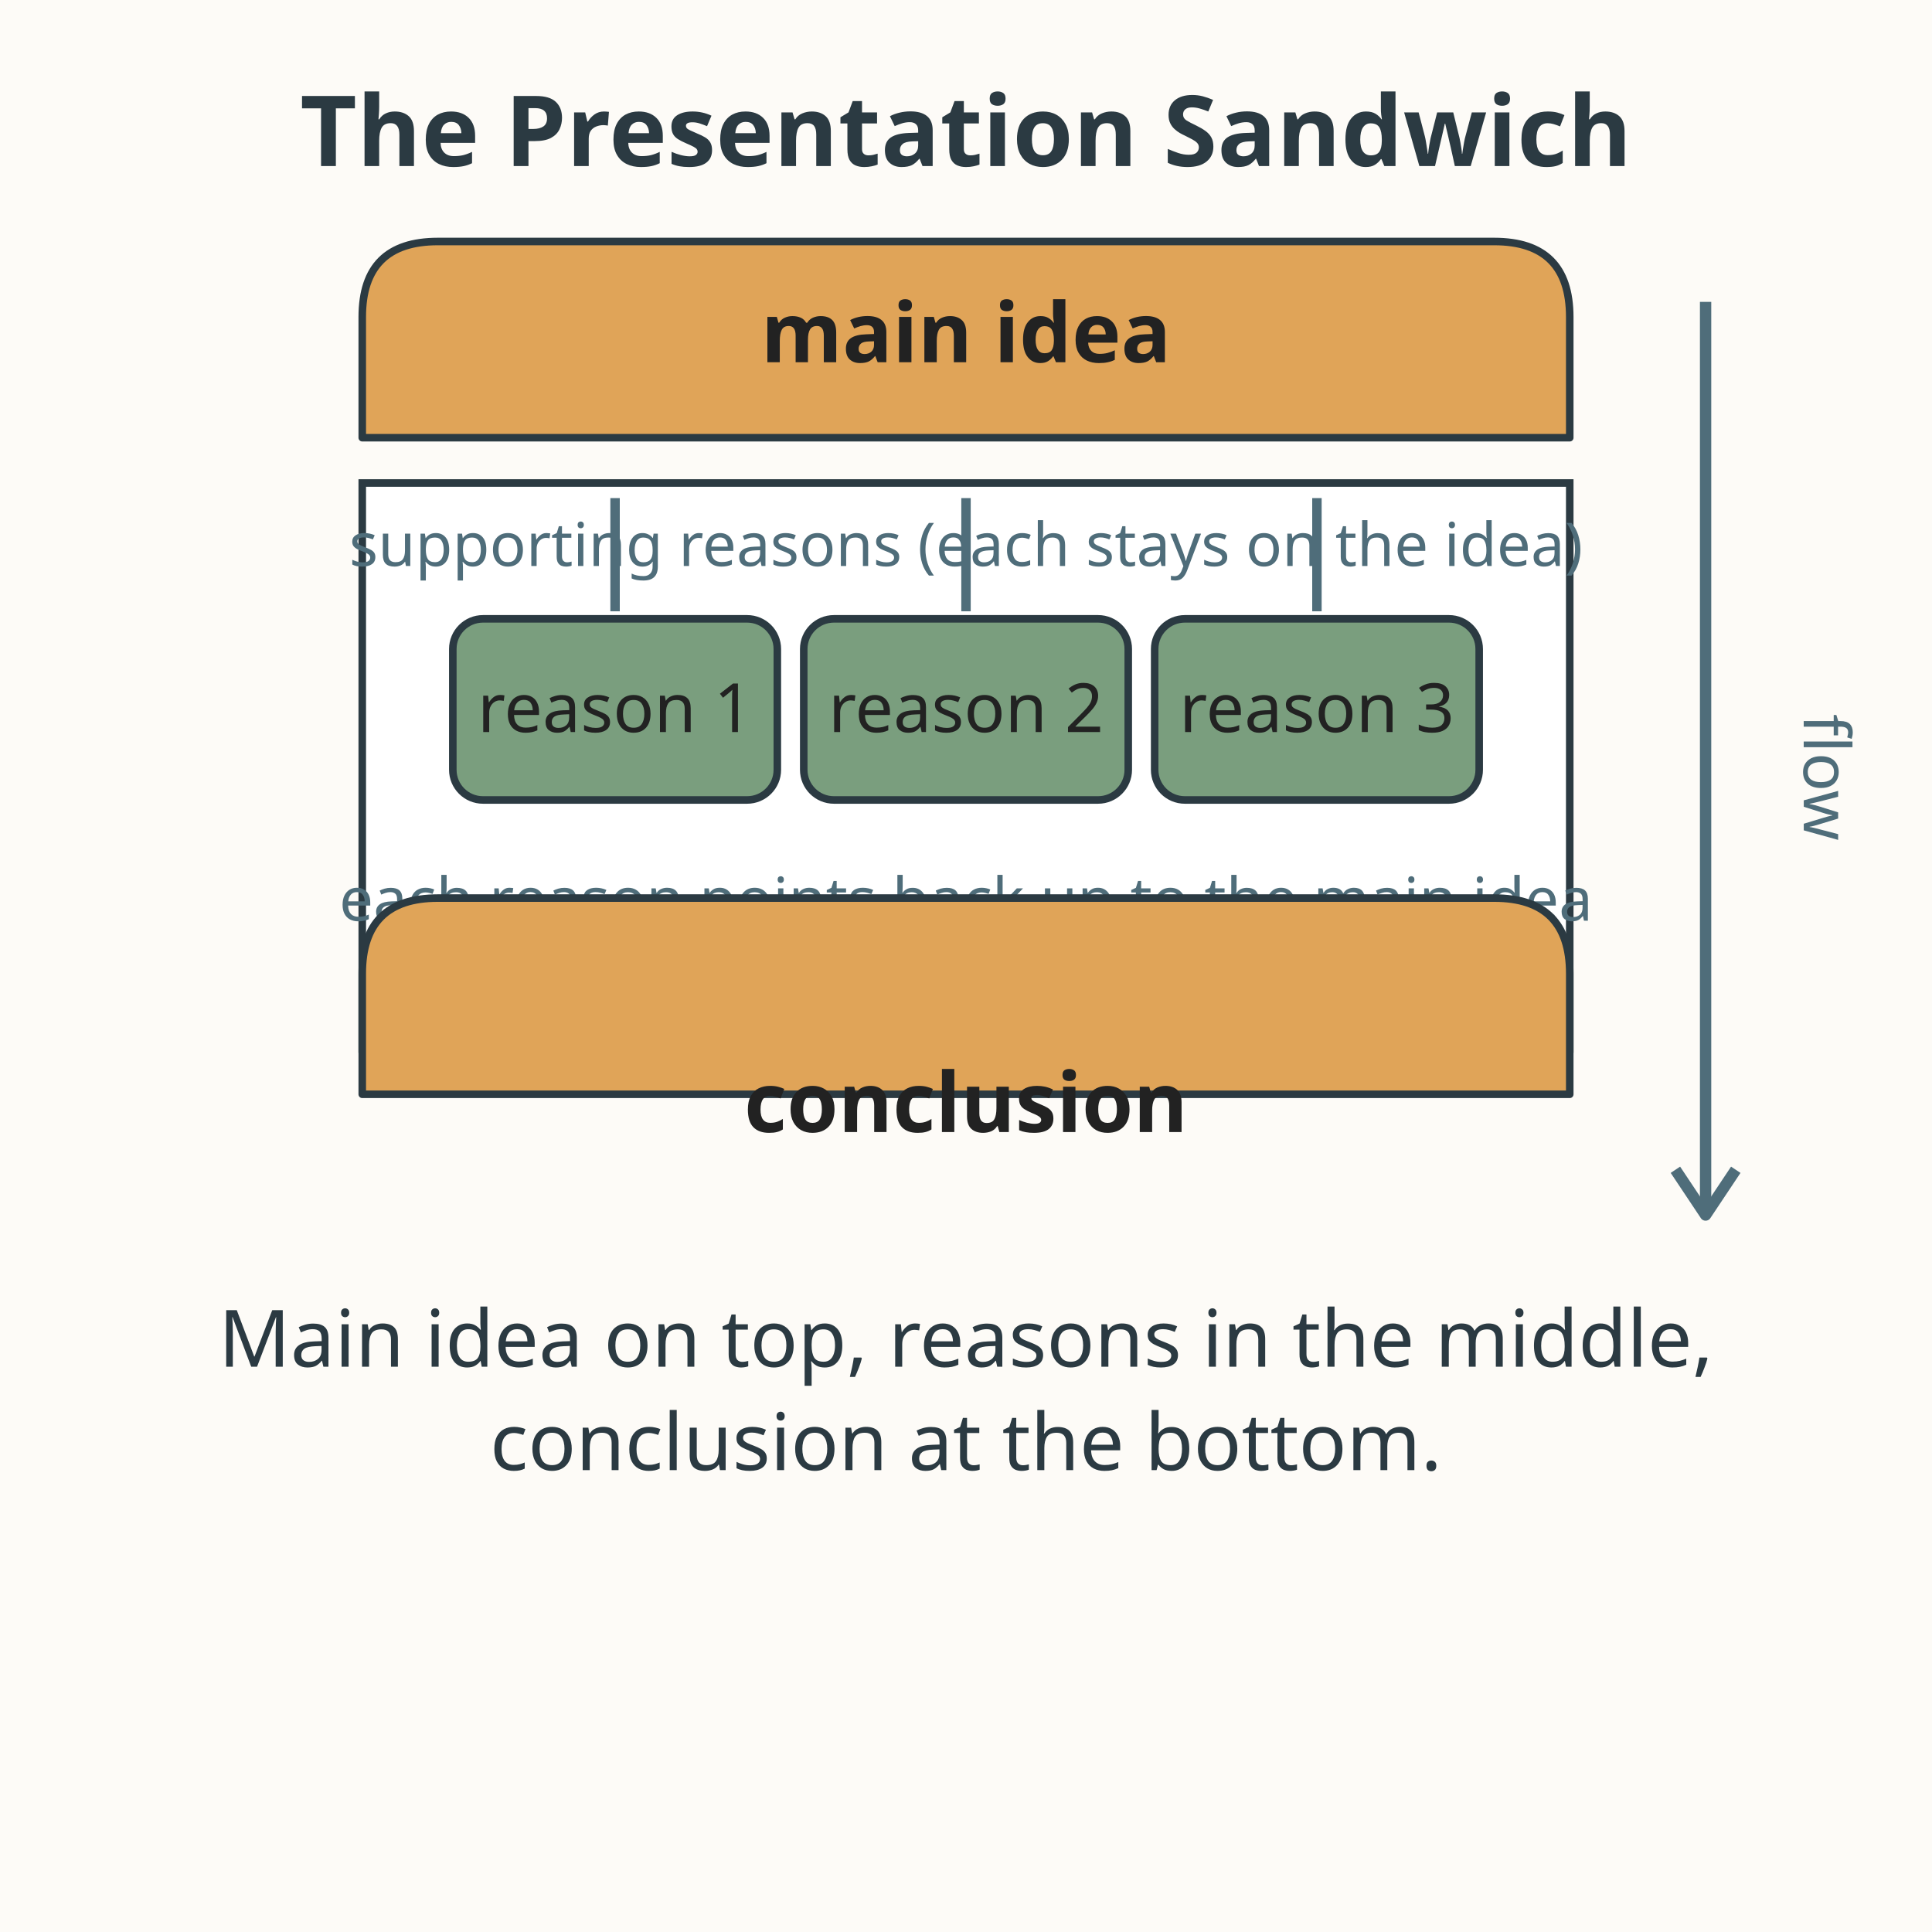
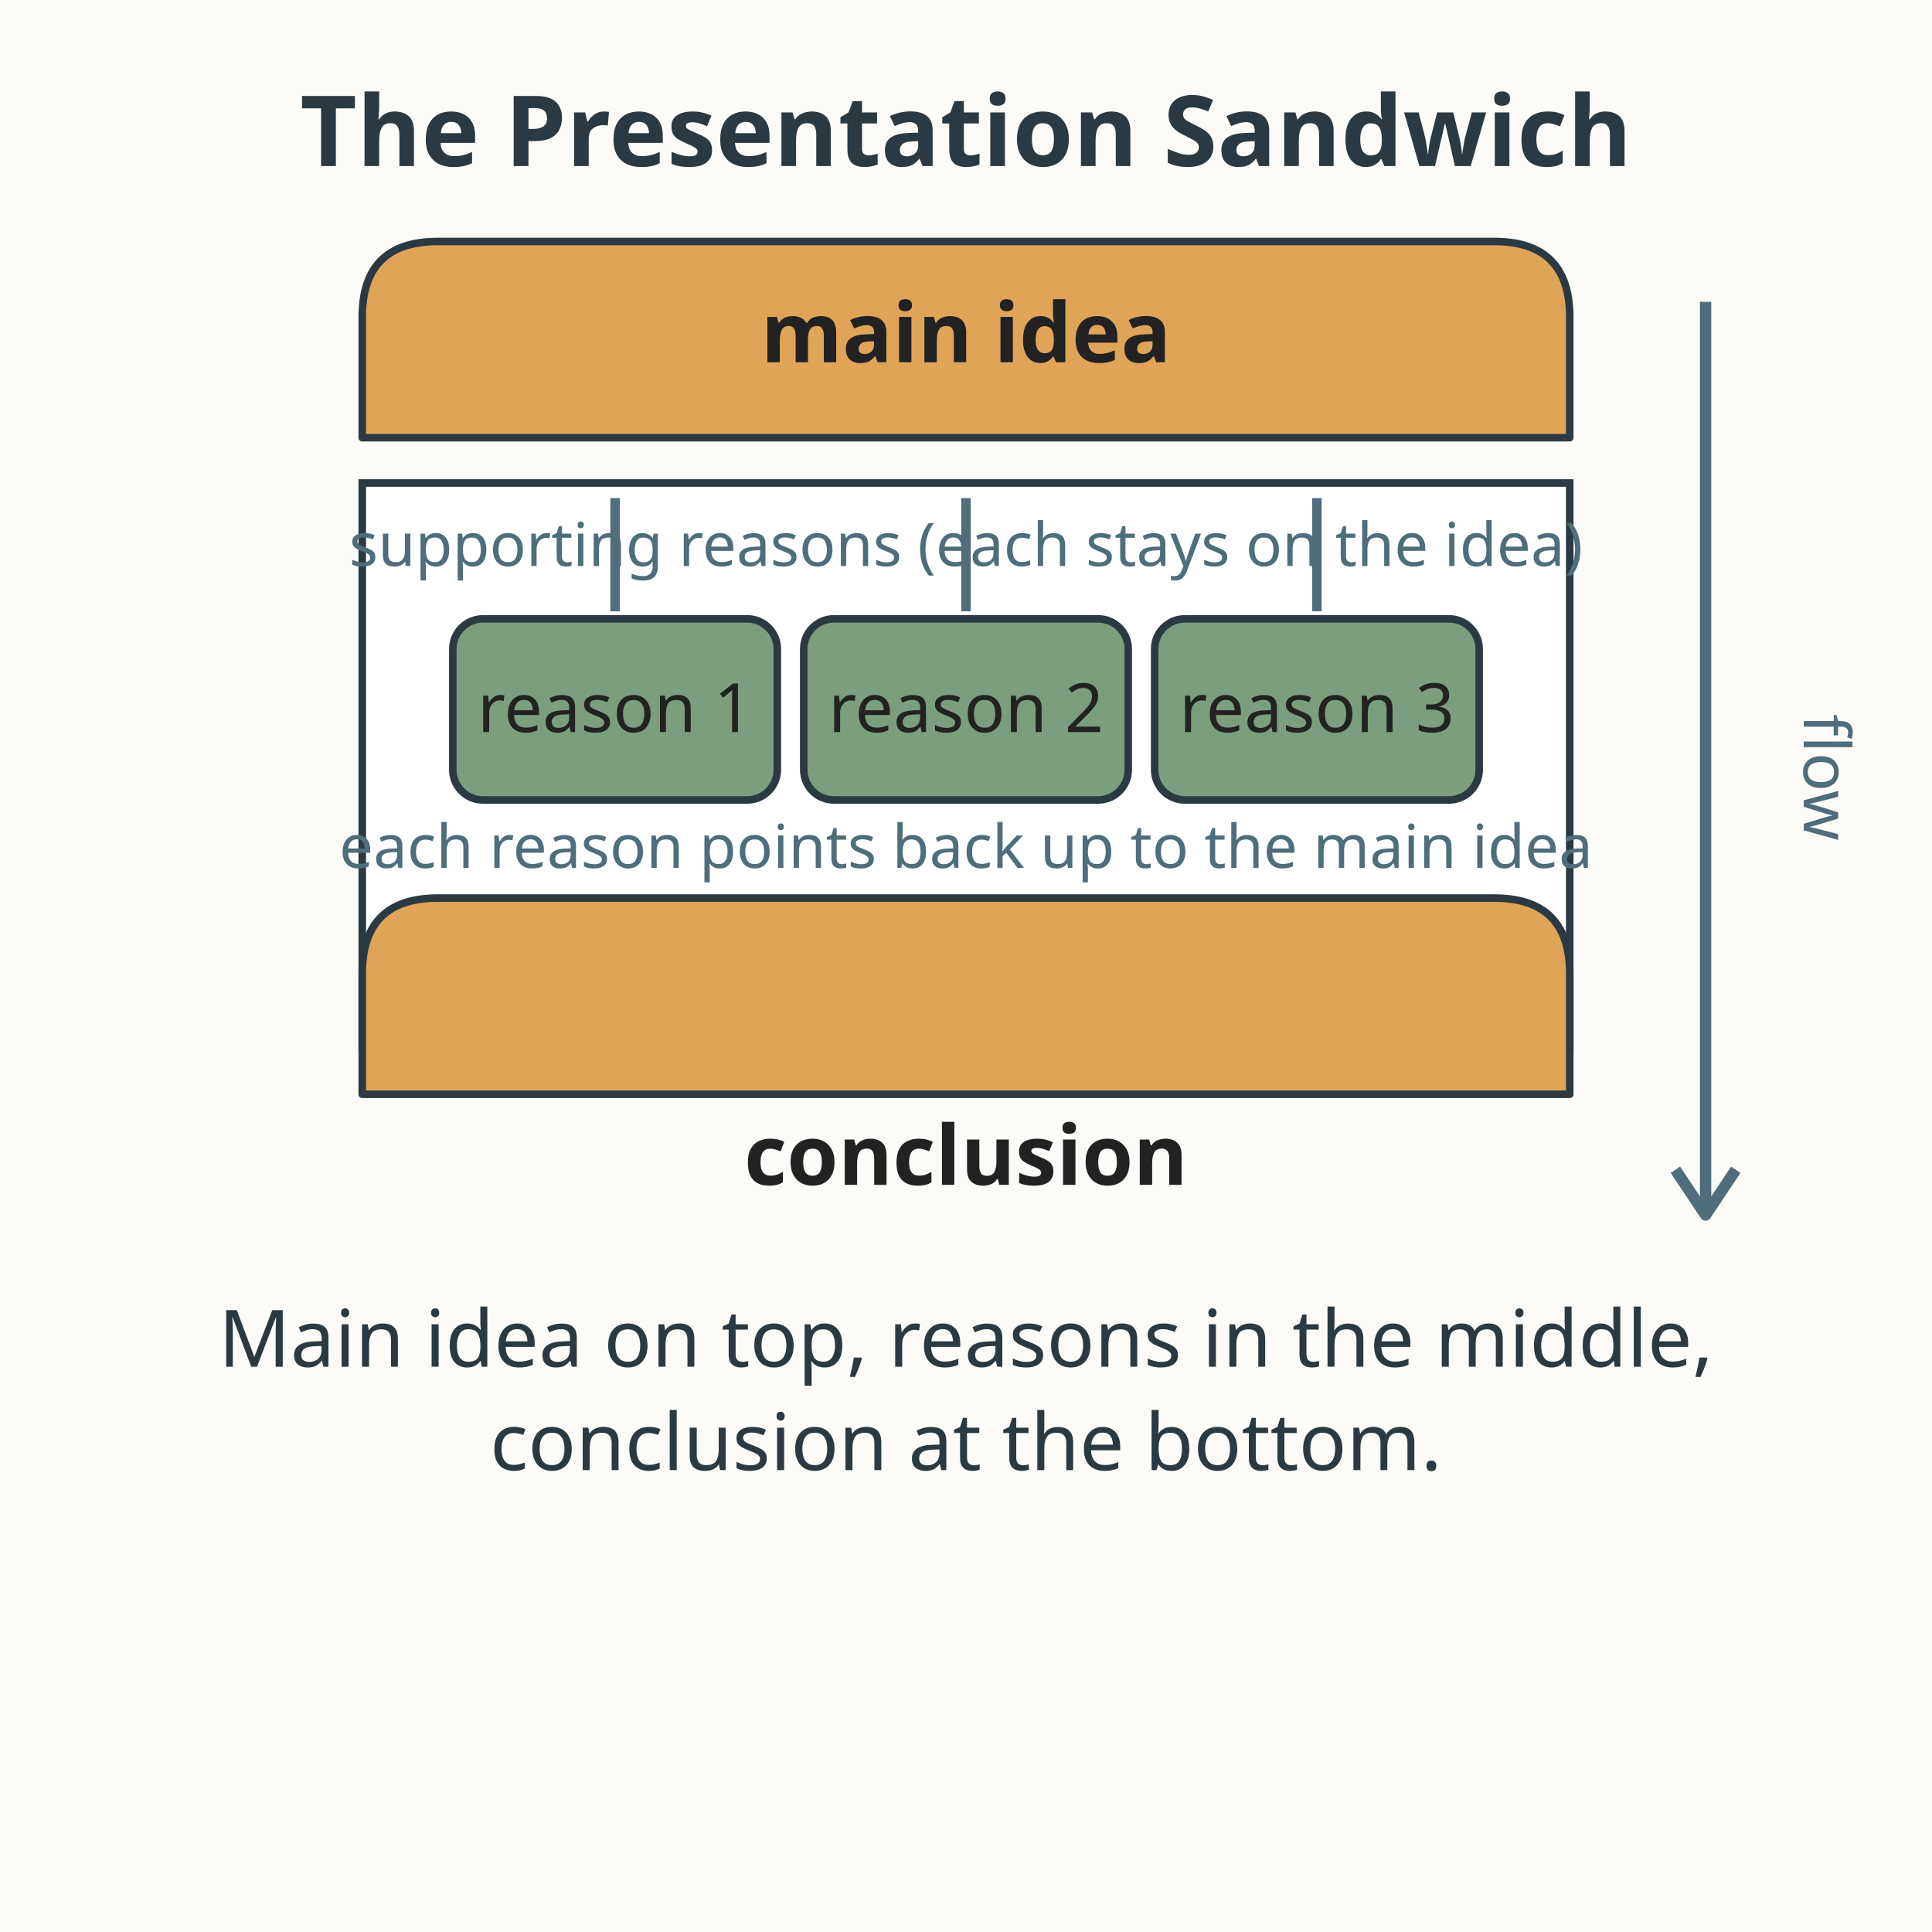
<svg xmlns="http://www.w3.org/2000/svg" viewBox="0 0 512 512" role="img" aria-labelledby="title-L-05-005-04-reasons-and-conclusion desc-L-05-005-04-reasons-and-conclusion">
  <rect width="512" height="512" fill="#fdfbf7" />
  <text x="256" y="44" text-anchor="middle" font-family="sans-serif" font-size="26" font-weight="bold" fill="#2b3a42">The Presentation Sandwich</text>
  <path d="M96 84 Q96 64 116 64 L396 64 Q416 64 416 84 L416 116 L96 116 Z" fill="#e0a458" stroke="#2b3a42" stroke-width="2" stroke-linejoin="round" />
  <text x="256" y="96" text-anchor="middle" font-family="sans-serif" font-size="22" font-weight="bold" fill="#222222">main idea</text>
  <rect x="96" y="128" width="320" height="150" fill="#ffffff" stroke="#2b3a42" stroke-width="2" />
  <text x="256" y="150" text-anchor="middle" font-family="sans-serif" font-size="16" fill="#4f6d7a">supporting reasons (each stays on the idea)</text>
  <rect x="120" y="164" width="86" height="48" rx="8" fill="#7a9e7e" stroke="#2b3a42" stroke-width="2" />
  <text x="163" y="194" text-anchor="middle" font-family="sans-serif" font-size="18" fill="#222222">reason 1</text>
  <rect x="213" y="164" width="86" height="48" rx="8" fill="#7a9e7e" stroke="#2b3a42" stroke-width="2" />
  <text x="256" y="194" text-anchor="middle" font-family="sans-serif" font-size="18" fill="#222222">reason 2</text>
  <rect x="306" y="164" width="86" height="48" rx="8" fill="#7a9e7e" stroke="#2b3a42" stroke-width="2" />
  <text x="349" y="194" text-anchor="middle" font-family="sans-serif" font-size="18" fill="#222222">reason 3</text>
-   <text x="256" y="244" text-anchor="middle" font-family="sans-serif" font-size="16" fill="#4f6d7a">each reason points back up to the main idea</text>
+   <text x="256" y="230" text-anchor="middle" font-family="sans-serif" font-size="16" fill="#4f6d7a">each reason points back up to the main idea</text>
  <path d="M163 162 L163 132" fill="none" stroke="#4f6d7a" stroke-width="2.5" />
  <path d="M256 162 L256 132" fill="none" stroke="#4f6d7a" stroke-width="2.5" />
  <path d="M349 162 L349 132" fill="none" stroke="#4f6d7a" stroke-width="2.5" />
  <path d="M96 290 L96 258 Q96 238 116 238 L396 238 Q416 238 416 258 L416 290 Z" fill="#e0a458" stroke="#2b3a42" stroke-width="2" stroke-linejoin="round" />
-   <text x="256" y="300" text-anchor="middle" font-family="sans-serif" font-size="22" font-weight="bold" fill="#222222">conclusion</text>
+   <text x="256" y="314" text-anchor="middle" font-family="sans-serif" font-size="22" font-weight="bold" fill="#222222">conclusion</text>
  <path d="M452 80 L452 320" fill="none" stroke="#4f6d7a" stroke-width="3" />
  <path d="M444 310 L452 322 L460 310" fill="none" stroke="#4f6d7a" stroke-width="3" stroke-linejoin="round" />
  <text x="478" y="206" text-anchor="middle" font-family="sans-serif" font-size="17" fill="#4f6d7a" transform="rotate(90 478 206)">flow</text>
  <text x="256" y="362.2" text-anchor="middle" font-family="sans-serif" font-size="21" fill="#2b3a42">Main idea on top, reasons in the middle,</text>
  <text x="256" y="389.6" text-anchor="middle" font-family="sans-serif" font-size="21" fill="#2b3a42">conclusion at the bottom.</text>
</svg>
